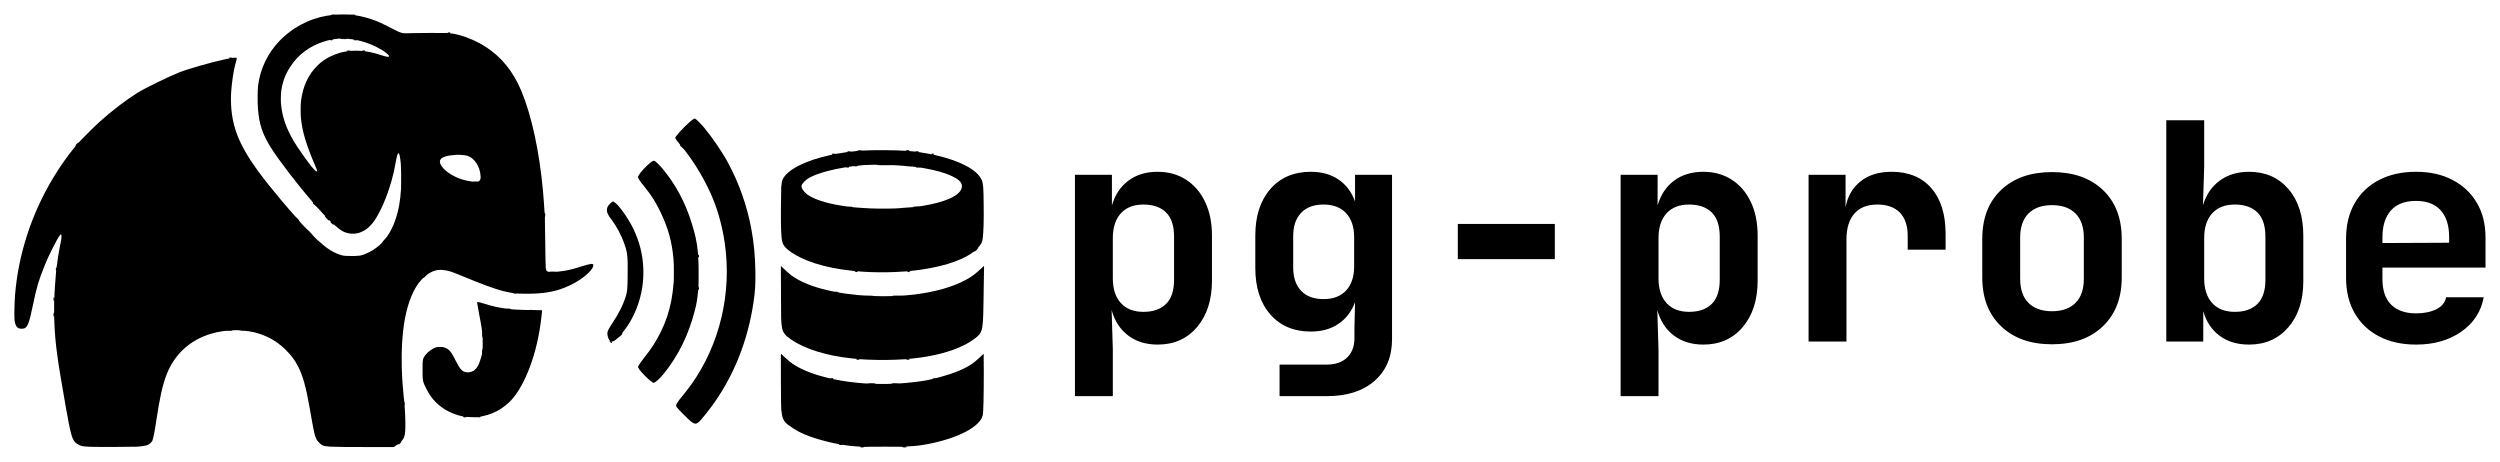
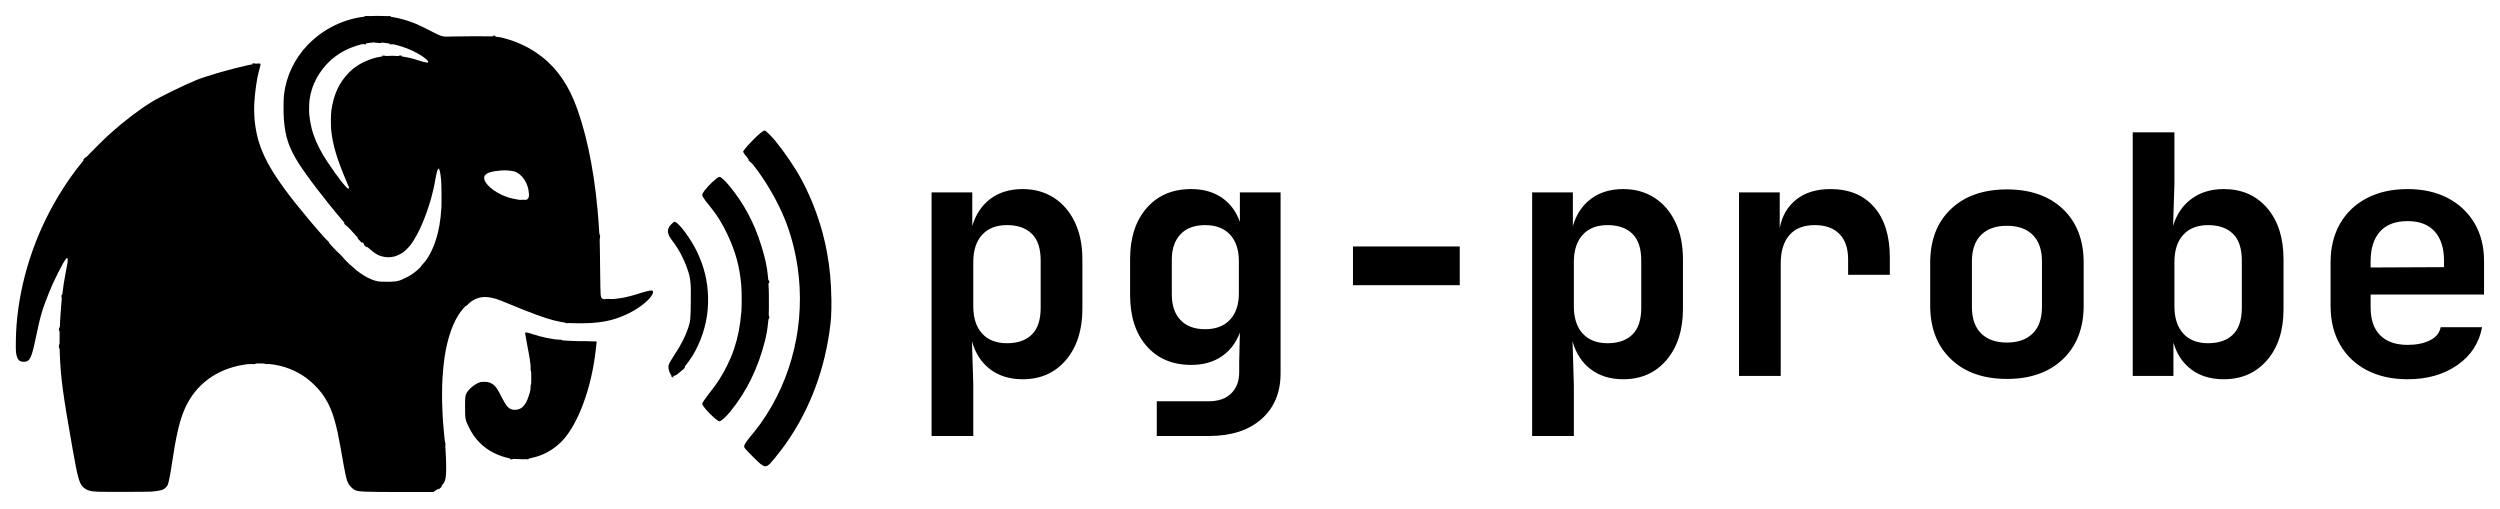
- <svg xmlns="http://www.w3.org/2000/svg" viewBox="621.7 320.2 2082 384.7" role="img" aria-label="pg-probe">
+ <svg xmlns="http://www.w3.org/2000/svg" viewBox="621.7 320.2 1891.7 384.7" role="img" aria-label="pg-probe">
  <path fill="currentColor" fill-rule="evenodd" d="M697.1 692.3C693.1 692.2 690.3 691.9 688.8 691.3C687.2 690.8 685.2 689.5 684.2 688.4C681.6 685.6 680.3 680.7 676.7 660.3C669.4 619.1 667.7 606.6 667 589.2C666.9 586.9 666.8 584.6 666.8 584C666.8 582.9 666.8 582.9 666.6 583.8C666.4 584.2 666.4 584.2 666.3 583.4C666.1 581.9 666.4 579.9 666.7 581C666.8 581.1 666.8 578.7 666.8 575.6C666.8 572.5 666.8 570 666.8 570.1C666.7 570.2 666.6 570.5 666.6 570.8C666.4 571.2 666.4 571.2 666.3 570.4C666.2 569.4 666.3 567.7 666.5 567.7C666.6 567.7 666.7 567.9 666.8 568.3C666.9 569.5 667 569.4 667 567.8C667 564.4 667.9 551.8 668.4 546.5C668.5 545.8 668.5 545.5 668.4 545.5C668.2 545.5 668.2 545.1 668.2 544.4C668.2 543.3 668.3 543.1 668.6 543.3C668.7 543.5 668.8 543 669 541.7C669.5 537.4 670.4 531.4 671.4 526.4C672.7 519.8 672.9 518.9 672.9 517.2C672.9 516.1 672.9 515.8 672.6 515.6C672.4 515.3 672.3 515.3 671.7 516C670.7 517.1 668.5 520.9 665.6 526.7C662.4 533 660.7 536.8 658.6 542.1C653.8 554.1 652.3 558.9 648.9 575.3C646.2 588.5 644.8 592.2 642.3 593.5C641.3 594.1 638.5 594.1 637.3 593.6C635.3 592.6 634.3 590.7 633.8 586.8C633.5 583.6 633.7 573.1 634.2 566.4C636.8 532.6 647.8 498.5 666 468.3C671.5 459.2 677.8 450.2 683.1 443.8C685.1 441.5 685.7 440.6 684.8 441.4C684.3 441.9 684.3 441.6 684.8 440.9C685.6 439.9 686.6 439 686.9 439.1C687 439.1 688 438.2 689.5 436.5C692.9 433 700.9 425 704.7 421.6C715.4 412 726.4 403.6 736.5 397.3C742.3 393.7 761.7 384.2 770.7 380.6C778.2 377.6 796.6 372.3 809 369.6C811.2 369.2 812.9 368.8 813 368.8C813 368.7 812.9 368.6 812.7 368.6C812.5 368.5 812.4 368.4 812.4 368.3C812.6 368.1 814.6 368.1 814.8 368.3C814.9 368.4 815.5 368.4 816.4 368.3C817.5 368.2 818.1 368.2 818.4 368.3C819.1 368.6 819.1 368.7 817.5 374.4C816.1 379.5 814.7 389.3 814.2 397C813.9 400.6 814 407.3 814.4 411.3C816.6 434.1 826 451.3 855.7 486.7C860.8 492.7 866.6 499.4 867.5 500.3C869.8 502.5 870.7 503.4 870.6 503.6C870.4 504 875.9 509.9 879.7 513.3C880.4 514 881.3 515 881.6 515.4C882.2 516.3 886.4 520.5 887.2 521C887.4 521.1 888.3 522 889.3 522.8C892.2 525.6 896.1 528.3 899.7 530.2C903.9 532.3 907.5 533.4 910.1 533.3C910.7 533.3 912.8 533.4 914.8 533.4C916.8 533.4 918.4 533.4 918.4 533.3C918.5 533.2 919.1 533.2 919.9 533.2C921.5 533.2 923.5 532.7 925.5 531.9C927.6 531 930.9 529.4 932.5 528.3C935.6 526.4 939.8 522.8 940.3 521.7C940.4 521.4 941.1 520.5 941.9 519.7C945.1 516.6 949 509.5 951.3 502.3C953.7 495.2 955.1 487.3 955.7 477.2C955.9 473.4 955.8 460 955.5 456.7C955 451 954.3 447.8 953.6 447.8C952.9 447.8 952.3 449.7 951.3 455C950.2 461.5 949.3 465.3 947.8 470.7C943.9 484.4 938.5 496.8 933.2 504.4C931.6 506.7 928.8 509.6 926.9 511C925 512.4 922.1 513.7 920.1 514.3C916.6 515.2 912.8 515 909.4 513.8C906.7 512.8 904.6 511.4 901 508.2C900 507.3 899.2 506.7 899.2 506.8C899.2 506.8 899.3 507 899.4 507.2C900 507.8 899.5 507.6 898.6 506.9C897.2 505.7 896.9 505.4 897.1 505.1C897.3 504.9 897.1 504.7 896.5 504.1C895.8 503.5 895.7 503.3 895.7 503.6C895.8 503.8 895.8 504 895.7 504C895.6 504 893.5 502 892.8 501.1C892.1 500.2 892 500 892.5 500.1C892.6 500.2 892.1 499.5 891.2 498.7C890.4 497.8 888.7 495.9 887.3 494.4C886 493 884.9 491.8 884.8 491.8C884.6 491.7 883.2 490.6 882.5 489.9C882 489.4 881.9 488.9 882.5 489.1C882.6 489.2 882.2 488.6 881.6 487.9C868.9 473.2 853.3 452.8 847.2 443C840.2 431.7 837.5 423.6 836.5 410.4C836.1 406 836.2 394.9 836.6 391.8C838.3 377.6 844.6 364.5 854.7 354C858.6 350.1 862.1 347.2 866.5 344.2C873.6 339.6 880.5 336.5 888.3 334.5C890.8 333.8 896.4 332.8 897.4 332.8C897.8 332.8 897.8 332.8 897.7 332.6C897.5 332.4 897.6 332.4 898.3 332.3C898.7 332.3 899.5 332.3 899.9 332.3C900.4 332.4 902.2 332.4 904.1 332.3C906.4 332.2 908.4 332.2 910.8 332.3C912.7 332.4 914.6 332.4 915.1 332.4C915.6 332.3 916.3 332.3 916.8 332.3C917.5 332.4 917.6 332.5 917.2 332.6C916.8 332.8 916.8 332.8 917.6 332.9C923.4 333.8 930.4 335.7 936.4 338.2C939.1 339.4 943.8 341.6 950.3 345C954.3 347.1 956.4 347.8 958.4 347.9C959.1 348 961.9 347.9 964.6 347.8C969.5 347.6 991 347.6 993.7 347.7C994.9 347.8 995 347.8 994.7 347.6C994.2 347.3 994.4 347.2 995.6 347.2C996.6 347.2 997.1 347.4 996.6 347.6C996.1 347.8 996.3 348 997 348C998.1 348 1001.5 348.6 1003.8 349.3C1012 351.5 1020 355.1 1026.8 359.6C1039.6 368 1049.3 380.1 1055.9 396C1064.4 416.4 1070.9 446.2 1073.9 479.3C1074.4 484.7 1074.9 492.1 1075.1 495.4C1075.2 497.3 1075.3 497.8 1075.4 497.7C1075.9 497.6 1075.9 500.2 1075.5 500.9C1075.5 501 1075.5 502.3 1075.5 503.6C1075.6 505 1075.7 514.1 1075.8 524C1075.9 535.1 1076.1 542.4 1076.2 543.2C1076.3 544 1076.5 544.9 1076.7 545.3C1077 546 1077.2 546.1 1078.1 546.4C1078.9 546.7 1079.1 546.7 1079.6 546.5C1080.1 546.4 1080.9 546.3 1082.4 546.4C1086 546.6 1086.3 546.5 1092 545.7C1095.5 545.1 1100.8 543.8 1105.5 542.2C1109.9 540.8 1112.5 540.2 1114 540C1115.2 540 1115.3 540 1115.6 540.3C1117 542.5 1112.2 548.1 1104.4 553.3C1099.4 556.6 1094.2 559.1 1088.2 561.1C1080.1 563.9 1070.5 565 1057.8 564.8C1051.5 564.6 1051.8 564.6 1050.9 564.8C1050.3 564.8 1050 564.8 1049.6 564.5C1049.2 564.3 1048.8 564.2 1048.7 564.2C1048 564.2 1043.6 563.3 1040.7 562.6C1033.7 560.8 1023 556.9 1007.2 550.3C1001.3 547.9 999.3 547.1 997.2 546.4C991.9 544.8 987.7 544.5 983.9 545.6C981.3 546.3 977.8 548.4 976.6 549.7C975.9 550.6 974.4 551.9 974.2 551.7C974 551.6 971.7 554.2 970.4 555.9C964.5 563.8 960.2 576 958 591.1C957.5 594.8 956.9 600.4 956.8 602.9C956.7 603.7 956.6 605.5 956.5 606.9C956.2 611.3 956.1 621.5 956.3 626.7C956.6 634.9 956.7 635.3 956.9 639C957.5 647 958.3 655 958.6 655.4C958.8 655.7 958.8 656 958.8 656.6C958.6 657.6 958.6 657.9 958.9 662.1C959.3 667.1 959.4 675.5 959.2 678.6C958.9 683.2 958.4 684.7 956.6 686.9C955.9 687.7 955.7 688 955.9 688.1C956.1 688.3 955.3 689.2 954.1 690.2C953.4 690.7 953.1 690.7 953.6 690.2C954.2 689.5 953.7 689.7 951.7 691.1L949.6 692.5L927.8 692.5C895.9 692.5 892.5 692.3 889.8 690.8C888.6 690.1 886.3 687.8 885.6 686.6C883.8 683.4 883.2 680.8 879.6 660C876.5 642.3 873.9 633 869.8 625.1C866.9 619.6 864.1 615.9 859.1 611C851.8 604 843.8 599.6 833.7 597C831.2 596.4 826.8 595.7 825.8 595.7C823.4 595.8 822.5 595.7 821.8 595.4C821.2 595.2 820.4 595.2 818.1 595.2C815.5 595.2 815.2 595.2 815 595.5C814.9 595.7 814 595.8 810.7 595.7C809.5 595.6 805.1 596.3 802.2 596.9C782.1 601.4 767.6 613.7 760.4 632.2C757 641.1 754.7 651.6 751.9 670.3C750.6 679.2 749.3 685.8 748.5 687.4C747.9 688.5 746.4 689.9 745.3 690.5C743.5 691.3 740.9 691.8 736.1 692.2C733 692.4 702.4 692.5 697.1 692.3ZM1007.7 667.6L1007.2 667.4L1007.6 667.2C1007.9 667.1 1007.7 667 1006.4 666.8C1002.9 666.1 999 664.7 995.4 662.9C987.1 658.8 980.8 652.3 976.6 643.7C973.7 638 973.6 637.1 973.6 628.2C973.6 620.9 973.7 619.9 974.6 617.9C975.9 615.3 979.2 612.2 982.6 610.4C984.8 609.3 985.8 609.1 988.2 609.1C991.5 609.1 993.8 610 995.9 612C997.4 613.5 998.7 615.5 1001 620.2C1004.9 627.8 1006.6 629.7 1009.9 630.2C1012.7 630.6 1015.5 629.8 1017.4 627.9C1019.2 626.2 1020.5 623.8 1021.8 619.7C1022.9 616.5 1023.2 614.8 1023.2 612.9C1023.2 611.7 1023.2 611.3 1023.4 611.2C1023.6 611.1 1023.7 610.5 1023.7 607.2C1023.8 602.7 1023.6 600.7 1023.3 600.5C1023.2 600.4 1023.1 600 1023.2 599C1023.3 598.1 1023.2 596.9 1023.1 595.8C1022.9 594.9 1022.8 593.5 1022.7 592.8C1022.4 590.8 1021.8 587.1 1020.9 582.8C1020.1 578.4 1019 572.4 1019 572.1C1019 571.9 1019.2 571.8 1019.8 571.8C1020.7 571.8 1021.8 572.1 1024.6 573C1031.4 575.3 1040.6 577.2 1044.8 577.2C1046.1 577.2 1046.7 577.3 1046.7 577.4C1046.7 577.7 1047.4 577.8 1050.7 578C1053.9 578.2 1062.3 578.5 1063.8 578.3C1064.5 578.3 1065.6 578.3 1066.3 578.4C1067 578.4 1068.8 578.5 1070.4 578.5C1072.5 578.5 1073.2 578.6 1073.2 578.7C1073.2 579.2 1072 589.4 1071.7 591.1C1067.7 618.9 1057.3 644.4 1045.5 655.4C1043.2 657.5 1041.8 658.6 1039.2 660.4C1034.7 663.4 1029.3 665.6 1024 666.7C1021.7 667.2 1021.6 667.2 1021.7 667.3C1021.9 667.6 1021.2 667.9 1020.4 667.7C1020.1 667.7 1018.5 667.6 1016.9 667.7C1015.4 667.7 1013.2 667.6 1012 667.5C1010.3 667.4 1009.9 667.4 1009.6 667.6C1009.2 667.9 1008.2 667.9 1007.7 667.6ZM1016.5 471.4C1017.1 471.3 1018 471.3 1018.7 471.4C1020 471.5 1020.5 471.3 1021.2 470.5C1021.8 469.8 1022.1 468.6 1021.9 466.6C1021.5 458.8 1016.6 451.6 1010.8 449.9C1008.5 449.3 1004 448.9 1000.8 449.2C993.9 449.7 989.8 451 988.5 453.1C986.4 456.8 992.1 463.3 1001.3 467.6C1004.6 469.2 1008.5 470.4 1012.9 471.1C1015 471.5 1015.2 471.5 1016.5 471.4ZM885.7 462.6C885.9 462.2 885.7 461.7 884.1 458C876.6 440.4 873.5 430.1 872.3 418.5C872 415.2 872 406.9 872.4 404.1C874 392 878.4 382.4 885.8 375.1C888.5 372.4 889.7 371.5 892.8 369.5C897.2 366.6 903.9 364 909.2 363.2C909.9 363.1 910.6 362.9 910.8 362.9L911.2 362.8L910.9 362.6C910.6 362.6 910.5 362.5 910.5 362.4C910.7 362.2 913.4 362.3 913.5 362.5C913.5 362.5 914.5 362.5 915.8 362.5C917.7 362.3 919.7 362.4 922.7 362.6C923.3 362.6 923.7 362.6 923.5 362.6C923.1 362.4 923.6 362.2 924.6 362.2C925.7 362.2 926.1 362.4 925.6 362.6C925.3 362.8 925.4 362.8 925.8 362.9C930.8 363.7 933.9 364.4 938.7 366C943.4 367.5 945.2 367.8 945.7 367.3C946.2 366.6 943.7 364.3 940.1 362C937.3 360.3 933.4 358.3 929.6 356.8C925.2 355.1 919.1 353.4 918.5 353.7C917.9 354 916.2 353.7 916.4 353.3C916.5 353.1 916.2 353.1 914 352.8C911.8 352.5 909.8 352.3 910.3 352.5C911.2 352.8 908.2 352.9 905.9 352.7C904.3 352.6 904.9 352.3 907.2 352.3L909.2 352.3L907.7 352.2C905.9 352.1 903 352.4 900.2 352.8C898.7 353 898.4 353.1 898.6 353.3C899.2 353.7 897.6 354 896.8 353.6C896.3 353.4 894.5 353.8 891.2 354.9C879.5 358.6 870 365.7 863.5 375.7C861.7 378.3 859.5 382.7 858.4 385.7C856.9 389.9 855.8 395 855.7 398.4C855.7 399.4 855.6 401.1 855.6 402.2C855.4 407.7 856.7 415.6 858.9 422C861.3 428.8 864.4 435.1 869.4 442.6C872.6 447.5 877.7 454.6 880.7 458.4C882.4 460.5 884.8 463 885.2 463C885.4 463 885.6 462.8 885.7 462.6Z" />
  <path fill="currentColor" d="M1199.2 672.6C1198.8 672.4 1197.8 671.7 1197.1 671.2C1195.4 669.9 1186.5 661 1185.5 659.6C1184.6 658.4 1184.6 657.8 1185.2 656.5C1185.7 655.6 1187.4 653.1 1188 652.4C1189.4 650.9 1194.7 644.1 1197.2 640.7C1221.3 606.9 1231.4 564 1225.2 522.1C1223.3 509.3 1219.8 496.2 1215.2 485.2C1210.5 473.8 1203.5 461.3 1196.3 451.2C1193.3 446.9 1191 444 1189.9 443.2C1188.4 442 1187.9 441.4 1188.1 441.1C1188.3 440.9 1188 440.6 1187 439.3C1185.5 437.6 1184.2 435.8 1184.1 435.1C1184 434.8 1184.1 434.5 1184.8 433.6C1186.4 431.5 1188.5 429.1 1191.9 425.7C1195.3 422.3 1198.1 419.9 1199.4 419.3L1200.2 418.9L1201 419.3C1201.9 419.8 1205.5 423.4 1207.8 426.1C1214.7 434.4 1223.2 446.8 1228.1 455.9C1237.2 472.8 1243.9 491.8 1247.4 510.8C1249.6 522.8 1250.6 533.3 1250.8 547.1C1250.9 557.1 1250.6 562.6 1249.3 571.4C1244.5 604.6 1232.2 634.9 1213.2 660.2C1210.1 664.3 1206.1 669.2 1204.6 670.8C1202.4 673 1201.1 673.5 1199.2 672.6ZM1164.8 638.4C1163.1 637.3 1161.6 635.9 1158.8 633.2C1154.8 629.1 1152.9 626.5 1153.1 625.5C1153.3 624.7 1155.3 621.8 1158 618.3C1164.2 610.6 1168.1 604.5 1171.9 596.8C1174.2 592.1 1175.6 588.8 1177.3 583.8C1180.2 574.9 1181.7 567.2 1182.7 555.8C1183 552 1183 540.4 1182.6 536.2C1181.4 521.9 1178.3 510.6 1172 497.3C1168.2 489.3 1164.3 483 1159.2 476.7C1156.1 473 1154.8 471.2 1153.9 469.7C1152.9 467.9 1152.8 467.6 1153.5 466.4C1155.1 463.5 1159.7 458.6 1163.4 455.6C1164.9 454.4 1165.8 453.9 1166.4 454.1C1167.5 454.3 1170.6 457.2 1173.4 460.6C1184.4 473.8 1192.5 488.9 1197.8 506.2C1200.7 515.5 1202.1 521.9 1202.8 529.5C1203 532 1203.1 532.6 1203.3 532.4C1203.4 532.1 1203.5 532.1 1203.6 532.5C1204 533 1203.9 534 1203.5 534.4C1203.2 534.6 1203.1 534.8 1203.2 535.6C1203.5 537.8 1203.6 548.1 1203.5 553.4C1203.3 558.3 1203.4 559.1 1203.6 559.4C1204 559.9 1203.9 560.9 1203.5 561.3C1203.2 561.6 1203.1 562.1 1202.9 564.2C1202.4 569.4 1201.8 573.1 1200.5 578.2C1195.3 598.8 1186.7 616.4 1174.4 631.5C1170.9 635.8 1167.3 639 1166 639C1165.8 639 1165.3 638.7 1164.8 638.4ZM1130.3 605.5C1130.1 605.4 1129.7 605 1129.5 604.8L1129.1 604.3L1129.7 604.4L1130.2 604.5L1129.7 604.1C1128.6 603.2 1127.5 600 1127.5 597.9C1127.5 596 1128.1 594.9 1132 588.8C1137.1 581.1 1140.3 574.7 1142.5 568.2C1144.1 563.5 1144.3 561 1144.4 549.4C1144.6 534.4 1144.3 530.8 1141.9 524C1139.3 516.3 1135.3 508.8 1130.9 503C1129 500.5 1128.7 500 1128 498.6C1126.8 496.2 1126.8 494.1 1127.9 492.1C1128.5 491 1130.6 488.8 1131.5 488.3L1132.2 487.9L1132.9 488.3C1136.3 489.9 1144.5 501.2 1149 510.4C1154.4 521.6 1157.2 532.8 1157.5 545.2C1157.6 552 1157.1 557.6 1155.8 563.8C1153.3 575.8 1147.9 587.7 1140.6 596.6C1139.8 597.6 1139.7 597.9 1139.8 598.1C1140 598.3 1140 598.4 1139.7 598.7C1139.3 599.2 1138.4 600 1137.7 600.5C1137.4 600.7 1136.4 601.5 1135.5 602.3C1133.7 603.9 1132.7 604.5 1131.5 604.6L1130.7 604.7L1131.1 605C1131.9 605.7 1131.2 606.2 1130.3 605.5Z" />
-   <path fill="currentColor" fill-rule="evenodd" d="M1338.9 692.8C1338.8 692.7 1338.5 692.6 1338.2 692.6C1337.8 692.4 1337.8 692.4 1338.5 692.3C1339 692.3 1338.6 692.2 1337 692.1C1332.1 691.8 1327.9 691.4 1324.6 690.8C1323.4 690.6 1322.7 690.6 1322.5 690.7C1321.9 691 1320.3 690.7 1320.4 690.3C1320.5 690.1 1319.3 689.8 1316.9 689.4C1304.7 686.9 1293.4 683.2 1286.2 679.3C1283.9 678.1 1279.8 675.4 1277.9 673.9C1274.1 670.9 1273 668.3 1272.3 661C1272.1 659.1 1271.9 618.1 1272 615.7L1272.1 614.8L1275.1 617.6C1276.7 619.1 1278.7 620.8 1279.4 621.4C1285.2 626 1293.6 629.9 1304 633C1307.7 634.1 1313.2 635.5 1313.4 635.3C1313.6 635.1 1315.6 635.1 1315.7 635.3C1315.8 635.4 1315.7 635.5 1315.6 635.6C1315.4 635.7 1315.4 635.8 1315.4 635.9C1315.6 636 1320.1 636.8 1323.5 637.4C1330.4 638.6 1343.7 639.9 1344.5 639.5C1344.9 639.3 1350.2 639.3 1350.8 639.5C1351.2 639.6 1351.1 639.6 1350.5 639.7C1350.2 639.7 1349.8 639.7 1349.8 639.8C1349.8 640 1363.1 640 1364.5 639.8L1365.4 639.7L1364.6 639.7C1364 639.7 1363.8 639.6 1364.1 639.5C1364.5 639.3 1369.3 639.3 1369.9 639.5C1370.8 639.7 1381.5 638.7 1388.5 637.7C1391.4 637.3 1396.5 636.4 1398.1 635.9C1398.7 635.8 1398.8 635.7 1398.6 635.6C1398 635.3 1398.6 635.1 1399.8 635.2C1401.2 635.2 1402.5 634.9 1409.1 632.9C1415.8 630.9 1420 629.3 1424.2 627.2C1429.5 624.7 1432.8 622.4 1437.8 617.7L1440.9 614.8L1441 629.7C1441 649.9 1440.7 663.7 1440.1 666.1C1437.8 675.7 1419.3 685.3 1394 690.1C1388 691.2 1383.7 691.7 1378.5 691.9C1375.8 692.1 1374.3 692.3 1376 692.3C1376.6 692.3 1377 692.4 1377 692.5C1377 692.7 1375.3 692.9 1374.2 692.8C1372.9 692.6 1372.8 692.4 1373.9 692.3C1374.5 692.3 1367.3 692.2 1358 692.2C1348.7 692.2 1341.1 692.3 1341.2 692.4C1341.3 692.4 1341.4 692.5 1341.3 692.6C1341.1 692.7 1339.2 692.9 1338.9 692.8ZM1347.1 619.8C1345.3 619.8 1342.5 619.6 1340.8 619.5C1338.1 619.3 1337.7 619.3 1337.2 619.6C1336.7 619.9 1335.5 619.9 1334.9 619.6L1334.4 619.4L1335.2 619.3L1335.9 619.2L1335.3 619.1C1335 619.1 1333.2 618.9 1331.3 618.7C1310.1 616.5 1291.9 610.8 1280.6 603C1275.1 599.2 1273.7 597.3 1272.8 592.1C1272.2 588.1 1272.1 586 1272.1 563.4L1272 541.6L1273 542.6C1273.6 543.1 1275.1 544.5 1276.3 545.7C1277.5 546.8 1279.3 548.4 1280.4 549.3C1287.5 554.6 1297.9 558.9 1310.8 561.9C1315.6 563 1316.6 563.2 1318.2 563.2C1319.4 563.2 1319.7 563.3 1319.7 563.5C1319.8 563.8 1320.4 563.9 1325.7 564.7C1333.1 565.7 1340 566.4 1344.9 566.4C1347.3 566.4 1348.6 566.5 1348.6 566.6C1348.8 566.8 1358.9 567 1362.9 566.8C1364.6 566.8 1365.7 566.7 1365.3 566.7C1364.8 566.6 1364.8 566.6 1365.1 566.5C1365.4 566.4 1367.5 566.3 1370.1 566.4C1373.3 566.4 1375.3 566.3 1377.1 566.1C1378.5 565.9 1380.3 565.7 1381.2 565.7C1383.4 565.5 1386.4 565.1 1390 564.5C1406.2 561.9 1419.6 557.4 1429.3 551.4C1432.1 549.7 1435 547.4 1439.5 543.2L1441.2 541.6L1441.2 543.3C1441.2 545.1 1440.9 561.1 1440.7 575.6C1440.3 595.6 1439.8 597.5 1433.5 602.1C1430.1 604.6 1427.9 606 1424.4 607.7C1413.5 613.2 1398.6 617 1382.2 618.7C1380.2 618.9 1378.5 619.1 1378.3 619.1C1378.2 619.2 1378.4 619.3 1378.8 619.3L1379.6 619.4L1379.1 619.6C1378.5 619.9 1377.4 619.9 1376.7 619.6C1376.2 619.3 1375.8 619.3 1373 619.5C1365 620 1354.6 620.1 1347.1 619.8ZM1346.8 546.8C1343.4 546.7 1338.9 546.4 1336.8 546.2C1336 546.1 1335.7 546.2 1335.7 546.3C1336 546.8 1334.6 547 1333.8 546.6C1333.2 546.4 1333.4 546.2 1334.1 546.1C1335 546.1 1334.5 546 1331.7 545.7C1308.2 543.4 1288.8 537 1277.9 528.2C1273.3 524.4 1272.6 522.2 1272.2 511.8C1271.9 506 1272.1 480.1 1272.3 476.3C1272.7 470.6 1273.5 468.6 1276.4 465.5C1279.2 462.6 1282.5 460.4 1287.6 457.8C1294.8 454.3 1302.8 451.6 1314.2 449.1C1315.2 448.9 1315.2 448.9 1314.8 448.7C1314.5 448.5 1314.4 448.4 1314.4 448.3C1314.6 448.1 1316.6 448.1 1316.8 448.3C1316.9 448.5 1318.2 448.3 1321.4 447.8C1323.9 447.4 1326.4 447 1326.9 446.9C1327.7 446.8 1327.8 446.8 1327.6 446.6C1327.5 446.5 1327.4 446.3 1327.4 446.3C1327.6 446.1 1329.6 446.2 1329.8 446.3C1329.9 446.5 1330.4 446.5 1331.4 446.4C1332.3 446.3 1333.8 446.1 1334.9 446C1336.8 445.8 1337.6 445.7 1336.7 445.7C1336.4 445.7 1336.1 445.6 1336 445.5C1335.8 445.4 1336 445.3 1336.6 445.3C1338 445.3 1339.2 445.4 1339.3 445.5C1339.4 445.6 1340.7 445.6 1342.7 445.5C1349.3 445.1 1368.4 445.2 1375.9 445.8C1377.1 445.8 1377.2 445.8 1376.2 445.6C1375.8 445.4 1375.8 445.4 1376.6 445.3C1377.7 445.2 1379.3 445.3 1379.3 445.5C1379.3 445.6 1379 445.7 1378.6 445.8C1378.1 445.9 1378.5 446 1381.1 446.2C1383.3 446.4 1384.3 446.5 1384.4 446.3C1384.6 446.1 1386.6 446.1 1386.7 446.3C1386.8 446.4 1386.7 446.6 1386.6 446.6C1386.2 446.8 1386.2 446.8 1390.1 447.4C1391.6 447.7 1394 448.1 1395.4 448.3C1397.7 448.8 1398.6 448.9 1397.7 448.6C1397.5 448.5 1397.4 448.4 1397.4 448.3C1397.6 448.1 1399.6 448.1 1399.7 448.3C1399.9 448.5 1399.3 448.8 1398.7 448.8C1398.5 448.9 1399.4 449.1 1400.7 449.4C1421.5 454.2 1435.3 461.5 1439.2 469.9C1440.5 472.7 1440.8 476.4 1440.9 490.8C1441.1 503.5 1440.8 513.5 1440.1 518.9C1439.7 521.7 1438.9 523.5 1436.6 526C1436.2 526.6 1435.9 527.1 1435.9 527.2C1436 527.4 1435.2 528.4 1434.1 529.2C1433.7 529.5 1433.4 529.7 1433.4 529.5C1433.3 529.4 1432.7 529.8 1431.8 530.4C1421.5 538 1403.4 543.4 1379.8 545.9C1378.1 546.1 1377.8 546.1 1378.6 546.1C1379.7 546.2 1380.1 546.4 1379.5 546.7C1378.9 547 1377.2 546.7 1377.4 546.3C1377.5 546.1 1377.3 546.1 1373.2 546.4C1365.4 547 1354.8 547.1 1346.8 546.8ZM1367.1 493.8C1370.2 493.6 1372.7 493.5 1372.8 493.4C1372.9 493.4 1373.9 493.3 1375.1 493.2C1376.3 493.2 1378.3 493 1379.6 492.9C1381 492.8 1382.1 492.7 1382.3 492.7C1382.4 492.7 1382.5 492.6 1382.5 492.5C1382.4 492.3 1382.9 492.2 1384.3 492.2C1385.4 492.2 1387.3 492 1388.6 491.9C1409.1 488.7 1421.4 483.1 1422.7 476.3C1423.3 472.8 1421.1 470.1 1415.1 467.2C1409 464.2 1401.3 462 1390.9 460.2C1388.5 459.7 1387.7 459.7 1386.7 459.8C1385.4 459.9 1384.4 459.7 1384.6 459.4C1384.7 459.2 1381.4 458.8 1379.6 458.8C1378.9 458.8 1378.2 458.8 1377.9 458.7C1377.4 458.5 1373.1 458.2 1367.1 457.8C1365.4 457.7 1362.7 457.7 1361 457.8C1357.4 457.9 1350.4 457.7 1352.5 457.5C1353.2 457.4 1351.5 457.4 1348.7 457.4C1345.9 457.5 1342.4 457.6 1340.9 457.7C1339.4 457.9 1337.7 458 1337 458.1C1336.3 458.2 1335.7 458.3 1335.8 458.3C1336 458.7 1334.4 459 1333.8 458.7C1333.6 458.5 1332.9 458.5 1331.4 458.7C1328.9 459.1 1328.6 459.1 1328.7 459.3C1329 459.8 1327.5 460 1326.8 459.6C1326.4 459.5 1325.9 459.5 1324.2 459.8C1310.5 462.2 1299.5 465.6 1294.3 469.1C1292.6 470.2 1290.2 472.6 1289.6 473.9C1289.1 474.8 1289.1 475.6 1289.4 476.6C1290 478.3 1292.2 480.9 1294.3 482.4C1299.7 486.1 1309.2 489.3 1321.4 491.3C1325.7 492 1328.3 492.4 1329.2 492.3C1330.7 492.3 1331.5 492.3 1331.4 492.5C1331.3 492.7 1331.8 492.8 1334.6 493C1336 493.1 1338.5 493.3 1340.3 493.4C1347.9 494 1358.3 494.1 1367.1 493.8Z" />
-   <path fill="currentColor" d="M1516.91 650.09V465.79H1547.71V491.29Q1551.49 478.16 1561.34 470.72Q1571.19 463.27 1585.83 463.27Q1599.21 463.27 1609.44 469.83Q1619.66 476.4 1625.34 488.39Q1631.02 500.38 1631.02 516.29V553.9Q1631.02 577.89 1618.65 592.53Q1606.28 607.17 1585.83 607.17Q1571.19 607.17 1561.21 599.6Q1551.24 592.03 1547.46 578.39L1548.46 611.21V650.09ZM1573.96 579.91Q1586.08 579.91 1592.77 573.34Q1599.46 566.78 1599.46 553.15V517.3Q1599.46 503.66 1592.77 497.1Q1586.08 490.54 1573.96 490.54Q1561.85 490.54 1555.16 497.86Q1548.46 505.18 1548.46 518.56V551.88Q1548.46 565.27 1555.16 572.59Q1561.85 579.91 1573.96 579.91ZM1687.32 650.09V623.84H1726.45Q1737.56 623.84 1743.62 617.9Q1749.68 611.97 1749.68 601.87V593.54L1750.19 571.83Q1745.89 583.44 1736.43 589.88Q1726.96 596.32 1713.33 596.32Q1692.12 596.32 1679.62 582.05Q1667.12 567.79 1667.12 543.3V516.29Q1667.12 492.05 1679.62 477.66Q1692.12 463.27 1713.33 463.27Q1726.96 463.27 1736.43 469.71Q1745.89 476.14 1750.19 488.01V465.79H1780.99V602.63Q1780.99 624.6 1766.47 637.34Q1751.95 650.09 1726.96 650.09ZM1723.93 569.3Q1736.05 569.3 1742.74 562.11Q1749.43 554.91 1749.43 542.04V517.8Q1749.43 504.93 1742.74 497.73Q1736.05 490.54 1723.93 490.54Q1711.81 490.54 1705.25 497.48Q1698.68 504.42 1698.68 516.79V543.05Q1698.68 555.42 1705.25 562.36Q1711.81 569.3 1723.93 569.3ZM1835.77 535.98V506.69H1916.56V535.98ZM1971.35 650.09V465.79H2002.15V491.29Q2005.93 478.16 2015.78 470.72Q2025.63 463.27 2040.27 463.27Q2053.65 463.27 2063.88 469.83Q2074.1 476.4 2079.78 488.39Q2085.46 500.38 2085.46 516.29V553.9Q2085.46 577.89 2073.09 592.53Q2060.72 607.17 2040.27 607.17Q2025.63 607.17 2015.65 599.6Q2005.68 592.03 2001.9 578.39L2002.9 611.21V650.09ZM2028.4 579.91Q2040.52 579.91 2047.21 573.34Q2053.9 566.78 2053.9 553.15V517.3Q2053.9 503.66 2047.21 497.1Q2040.52 490.54 2028.4 490.54Q2016.29 490.54 2009.6 497.86Q2002.9 505.18 2002.9 518.56V551.88Q2002.9 565.27 2009.6 572.59Q2016.29 579.91 2028.4 579.91ZM2127.88 604.65V465.79H2158.68V492.81Q2161.2 479.17 2171.17 471.22Q2181.15 463.27 2197.05 463.27Q2218.26 463.27 2230.12 476.9Q2241.99 490.54 2241.99 515.02V528.15H2210.43V516.54Q2210.43 503.92 2203.87 497.23Q2197.3 490.54 2185.19 490.54Q2172.56 490.54 2166 498.11Q2159.43 505.68 2159.43 519.57V604.65ZM2330.61 606.92Q2303.85 606.92 2288.19 591.9Q2272.54 576.88 2272.54 551.38V519.06Q2272.54 493.31 2288.19 478.42Q2303.85 463.52 2330.61 463.52Q2357.37 463.52 2373.02 478.42Q2388.67 493.31 2388.67 519.06V551.38Q2388.67 576.88 2373.02 591.9Q2357.37 606.92 2330.61 606.92ZM2330.61 579.4Q2343.23 579.4 2350.17 572.46Q2357.12 565.52 2357.12 552.39V518.05Q2357.12 504.93 2350.17 497.98Q2343.23 491.04 2330.61 491.04Q2317.98 491.04 2311.04 497.98Q2304.1 504.93 2304.1 518.05V552.39Q2304.1 565.52 2311.04 572.46Q2317.98 579.4 2330.61 579.4ZM2494.71 607.17Q2480.07 607.17 2470.22 599.85Q2460.37 592.53 2456.59 579.4V604.65H2425.79V420.35H2457.34V459.23L2456.34 491.04Q2460.37 477.91 2470.35 470.59Q2480.32 463.27 2494.71 463.27Q2515.16 463.27 2527.53 477.66Q2539.9 492.05 2539.9 516.54V554.16Q2539.9 578.39 2527.4 592.78Q2514.91 607.17 2494.71 607.17ZM2482.84 579.91Q2494.96 579.91 2501.65 573.34Q2508.34 566.78 2508.34 553.15V517.3Q2508.34 503.66 2501.65 497.1Q2494.96 490.54 2482.84 490.54Q2470.73 490.54 2464.04 497.86Q2457.34 505.18 2457.34 518.56V551.88Q2457.34 565.27 2464.04 572.59Q2470.73 579.91 2482.84 579.91ZM2633.82 607.17Q2616.15 607.17 2603.02 600.36Q2589.89 593.54 2582.69 581.04Q2575.5 568.55 2575.5 551.63V518.81Q2575.5 501.9 2582.69 489.4Q2589.89 476.9 2603.02 470.09Q2616.15 463.27 2633.82 463.27Q2651.24 463.27 2664.24 470.09Q2677.24 476.9 2684.44 489.15Q2691.63 501.39 2691.63 517.8V543.05H2605.8V552.64Q2605.8 566.78 2613.12 573.98Q2620.44 581.17 2633.82 581.17Q2643.67 581.17 2650.61 577.76Q2657.55 574.35 2658.81 567.79H2690.12Q2686.84 585.72 2671.44 596.45Q2656.04 607.17 2633.82 607.17ZM2605.8 517.8V522.6L2661.34 522.35V517.55Q2661.34 503.16 2654.27 495.33Q2647.2 487.51 2633.82 487.51Q2619.93 487.51 2612.86 495.46Q2605.8 503.41 2605.8 517.8Z" />
+   <path fill="currentColor" d="M1326.61 650.09V465.79H1357.41V491.29Q1361.19 478.16 1371.04 470.72Q1380.89 463.27 1395.53 463.27Q1408.91 463.27 1419.14 469.83Q1429.36 476.4 1435.04 488.39Q1440.72 500.38 1440.72 516.29V553.9Q1440.72 577.89 1428.35 592.53Q1415.98 607.17 1395.53 607.17Q1380.89 607.17 1370.91 599.6Q1360.94 592.03 1357.16 578.39L1358.16 611.21V650.09ZM1383.66 579.91Q1395.78 579.91 1402.47 573.34Q1409.16 566.78 1409.16 553.15V517.3Q1409.16 503.66 1402.47 497.1Q1395.78 490.54 1383.66 490.54Q1371.55 490.54 1364.86 497.86Q1358.16 505.18 1358.16 518.56V551.88Q1358.16 565.27 1364.86 572.59Q1371.55 579.91 1383.66 579.91ZM1497.02 650.09V623.84H1536.15Q1547.26 623.84 1553.32 617.9Q1559.38 611.97 1559.38 601.87V593.54L1559.89 571.83Q1555.59 583.44 1546.13 589.88Q1536.66 596.32 1523.03 596.32Q1501.82 596.32 1489.32 582.05Q1476.82 567.79 1476.82 543.3V516.29Q1476.82 492.05 1489.32 477.66Q1501.82 463.27 1523.03 463.27Q1536.66 463.27 1546.13 469.71Q1555.59 476.14 1559.89 488.01V465.79H1590.69V602.63Q1590.69 624.6 1576.17 637.34Q1561.65 650.09 1536.66 650.09ZM1533.63 569.3Q1545.75 569.3 1552.44 562.11Q1559.13 554.91 1559.13 542.04V517.8Q1559.13 504.93 1552.44 497.73Q1545.75 490.54 1533.63 490.54Q1521.51 490.54 1514.95 497.48Q1508.38 504.42 1508.38 516.79V543.05Q1508.38 555.42 1514.95 562.36Q1521.51 569.3 1533.63 569.3ZM1645.47 535.98V506.69H1726.26V535.98ZM1781.05 650.09V465.79H1811.85V491.29Q1815.63 478.16 1825.48 470.72Q1835.33 463.27 1849.97 463.27Q1863.35 463.27 1873.58 469.83Q1883.8 476.4 1889.48 488.39Q1895.16 500.38 1895.16 516.29V553.9Q1895.16 577.89 1882.79 592.53Q1870.42 607.17 1849.97 607.17Q1835.33 607.17 1825.35 599.6Q1815.38 592.03 1811.6 578.39L1812.6 611.21V650.09ZM1838.1 579.91Q1850.22 579.91 1856.91 573.34Q1863.6 566.78 1863.6 553.15V517.3Q1863.6 503.66 1856.91 497.1Q1850.22 490.54 1838.1 490.54Q1825.99 490.54 1819.3 497.86Q1812.6 505.18 1812.6 518.56V551.88Q1812.6 565.27 1819.3 572.59Q1825.99 579.91 1838.1 579.91ZM1937.58 604.65V465.79H1968.38V492.81Q1970.9 479.17 1980.87 471.22Q1990.85 463.27 2006.75 463.27Q2027.96 463.27 2039.82 476.9Q2051.69 490.54 2051.69 515.02V528.15H2020.13V516.54Q2020.13 503.92 2013.57 497.23Q2007 490.54 1994.89 490.54Q1982.26 490.54 1975.7 498.11Q1969.13 505.68 1969.13 519.57V604.65ZM2140.31 606.92Q2113.55 606.92 2097.89 591.9Q2082.24 576.88 2082.24 551.38V519.06Q2082.24 493.31 2097.89 478.42Q2113.55 463.52 2140.31 463.52Q2167.07 463.52 2182.72 478.42Q2198.37 493.31 2198.37 519.06V551.38Q2198.37 576.88 2182.72 591.9Q2167.07 606.92 2140.31 606.92ZM2140.31 579.4Q2152.93 579.4 2159.87 572.46Q2166.82 565.52 2166.82 552.39V518.05Q2166.82 504.93 2159.87 497.98Q2152.93 491.04 2140.31 491.04Q2127.68 491.04 2120.74 497.98Q2113.8 504.93 2113.8 518.05V552.39Q2113.8 565.52 2120.74 572.46Q2127.68 579.4 2140.31 579.4ZM2304.41 607.17Q2289.77 607.17 2279.92 599.85Q2270.07 592.53 2266.29 579.4V604.65H2235.49V420.35H2267.04V459.23L2266.04 491.04Q2270.07 477.91 2280.05 470.59Q2290.02 463.27 2304.41 463.27Q2324.86 463.27 2337.23 477.66Q2349.6 492.05 2349.6 516.54V554.16Q2349.6 578.39 2337.1 592.78Q2324.61 607.17 2304.41 607.17ZM2292.54 579.91Q2304.66 579.91 2311.35 573.34Q2318.04 566.78 2318.04 553.15V517.3Q2318.04 503.66 2311.35 497.1Q2304.66 490.54 2292.54 490.54Q2280.43 490.54 2273.74 497.86Q2267.04 505.18 2267.04 518.56V551.88Q2267.04 565.27 2273.74 572.59Q2280.43 579.91 2292.54 579.91ZM2443.52 607.17Q2425.85 607.17 2412.72 600.36Q2399.59 593.54 2392.39 581.04Q2385.2 568.55 2385.2 551.63V518.81Q2385.2 501.9 2392.39 489.4Q2399.59 476.9 2412.72 470.09Q2425.85 463.27 2443.52 463.27Q2460.94 463.27 2473.94 470.09Q2486.94 476.9 2494.14 489.15Q2501.33 501.39 2501.33 517.8V543.05H2415.5V552.64Q2415.5 566.78 2422.82 573.98Q2430.14 581.17 2443.52 581.17Q2453.37 581.17 2460.31 577.76Q2467.25 574.35 2468.51 567.79H2499.82Q2496.54 585.72 2481.14 596.45Q2465.74 607.17 2443.52 607.17ZM2415.5 517.8V522.6L2471.04 522.35V517.55Q2471.04 503.16 2463.97 495.33Q2456.9 487.51 2443.52 487.51Q2429.63 487.51 2422.56 495.46Q2415.5 503.41 2415.5 517.8Z" />
</svg>
